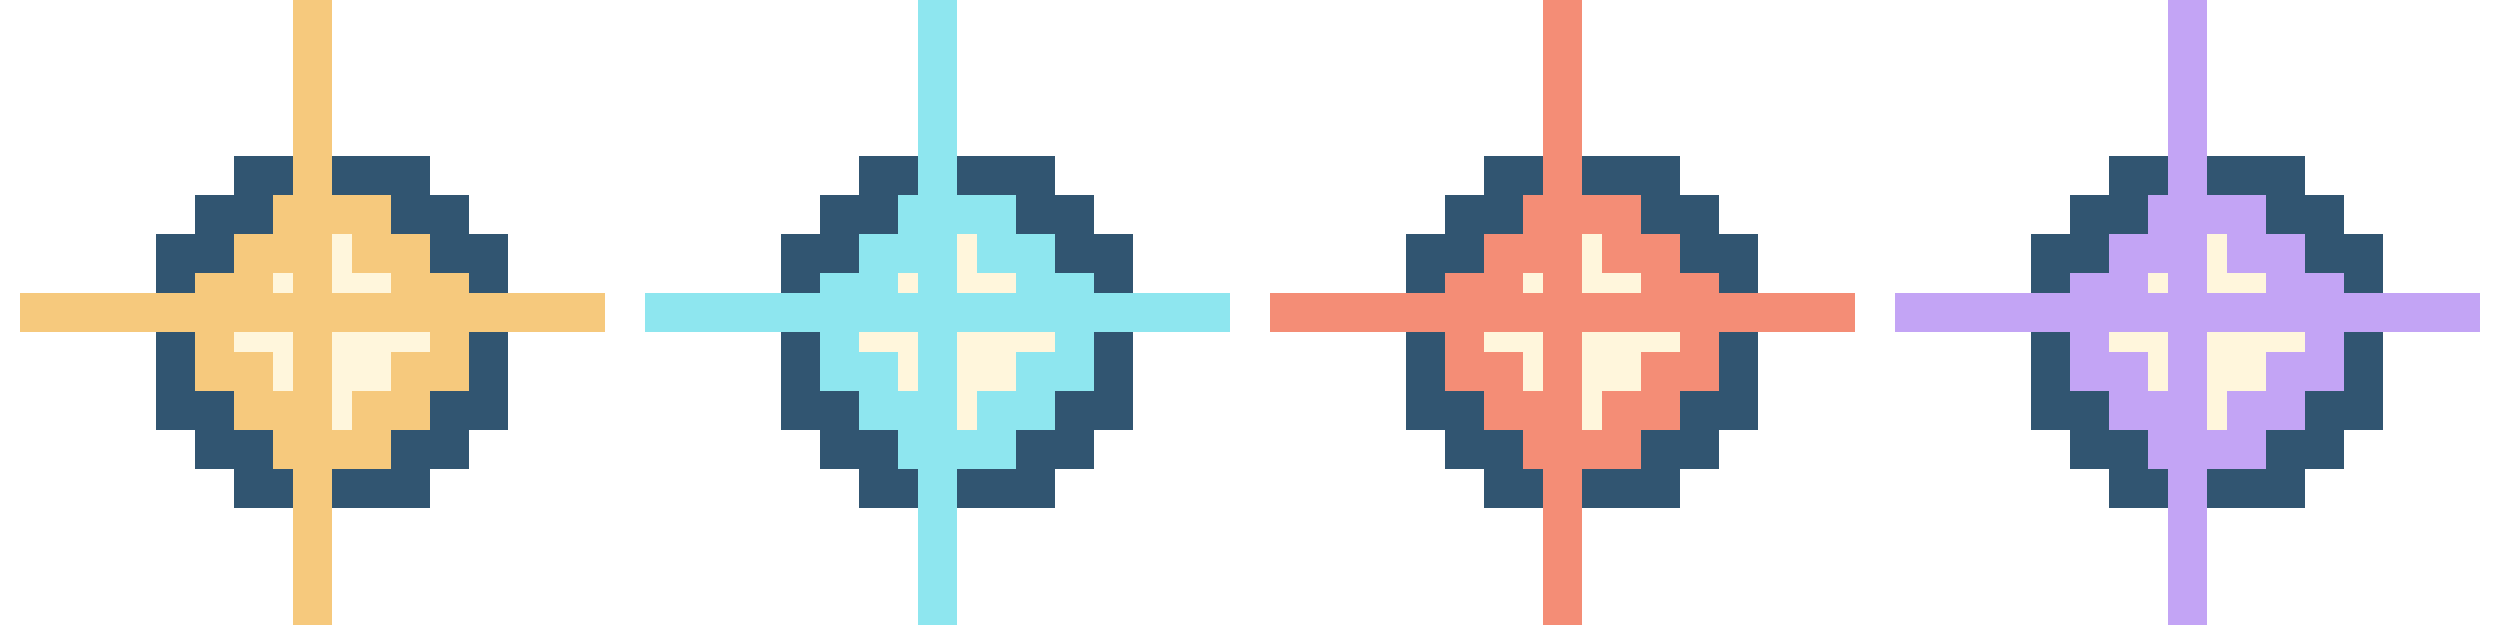
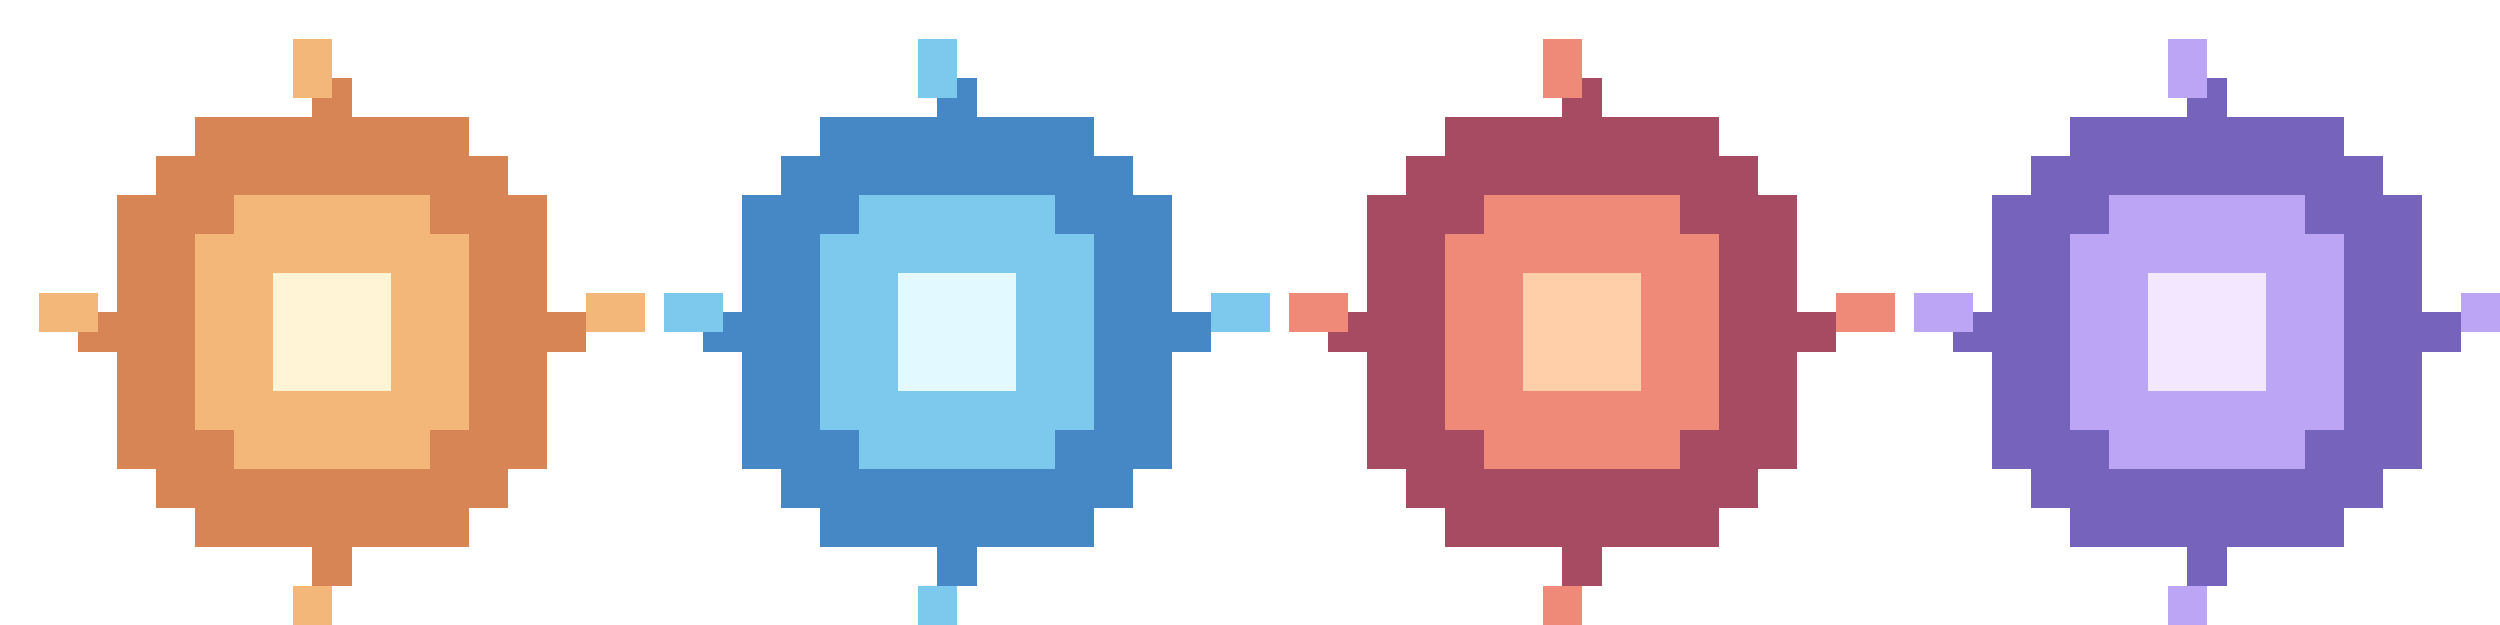
<svg xmlns="http://www.w3.org/2000/svg" width="128" height="32" viewBox="0 0 128 32" shape-rendering="crispEdges">
-   <rect x="8" y="12" width="2" height="2" fill="#315571" />
-   <rect x="8" y="14" width="2" height="2" fill="#315571" />
-   <rect x="8" y="16" width="2" height="2" fill="#315571" />
-   <rect x="8" y="18" width="2" height="2" fill="#315571" />
-   <rect x="8" y="20" width="2" height="2" fill="#315571" />
-   <rect x="10" y="10" width="2" height="2" fill="#315571" />
-   <rect x="10" y="12" width="2" height="2" fill="#315571" />
-   <rect x="10" y="14" width="2" height="2" fill="#f6c97d" />
-   <rect x="10" y="16" width="2" height="2" fill="#f6c97d" />
-   <rect x="10" y="18" width="2" height="2" fill="#f6c97d" />
-   <rect x="10" y="20" width="2" height="2" fill="#315571" />
-   <rect x="10" y="22" width="2" height="2" fill="#315571" />
-   <rect x="12" y="8" width="2" height="2" fill="#315571" />
-   <rect x="12" y="10" width="2" height="2" fill="#315571" />
-   <rect x="12" y="12" width="2" height="2" fill="#f6c97d" />
-   <rect x="12" y="14" width="2" height="2" fill="#f6c97d" />
-   <rect x="12" y="16" width="2" height="2" fill="#fff6dc" />
-   <rect x="12" y="18" width="2" height="2" fill="#f6c97d" />
-   <rect x="12" y="20" width="2" height="2" fill="#f6c97d" />
-   <rect x="12" y="22" width="2" height="2" fill="#315571" />
-   <rect x="12" y="24" width="2" height="2" fill="#315571" />
-   <rect x="14" y="8" width="2" height="2" fill="#315571" />
-   <rect x="14" y="10" width="2" height="2" fill="#f6c97d" />
-   <rect x="14" y="12" width="2" height="2" fill="#f6c97d" />
-   <rect x="14" y="14" width="2" height="2" fill="#fff6dc" />
-   <rect x="14" y="16" width="2" height="2" fill="#fff6dc" />
-   <rect x="14" y="18" width="2" height="2" fill="#fff6dc" />
-   <rect x="14" y="20" width="2" height="2" fill="#f6c97d" />
-   <rect x="14" y="22" width="2" height="2" fill="#f6c97d" />
-   <rect x="14" y="24" width="2" height="2" fill="#315571" />
-   <rect x="16" y="8" width="2" height="2" fill="#315571" />
-   <rect x="16" y="10" width="2" height="2" fill="#f6c97d" />
-   <rect x="16" y="12" width="2" height="2" fill="#fff6dc" />
-   <rect x="16" y="14" width="2" height="2" fill="#fff6dc" />
-   <rect x="16" y="16" width="2" height="2" fill="#fff6dc" />
-   <rect x="16" y="18" width="2" height="2" fill="#fff6dc" />
-   <rect x="16" y="20" width="2" height="2" fill="#fff6dc" />
-   <rect x="16" y="22" width="2" height="2" fill="#f6c97d" />
-   <rect x="16" y="24" width="2" height="2" fill="#315571" />
-   <rect x="18" y="8" width="2" height="2" fill="#315571" />
-   <rect x="18" y="10" width="2" height="2" fill="#f6c97d" />
-   <rect x="18" y="12" width="2" height="2" fill="#f6c97d" />
-   <rect x="18" y="14" width="2" height="2" fill="#fff6dc" />
-   <rect x="18" y="16" width="2" height="2" fill="#fff6dc" />
-   <rect x="18" y="18" width="2" height="2" fill="#fff6dc" />
-   <rect x="18" y="20" width="2" height="2" fill="#f6c97d" />
-   <rect x="18" y="22" width="2" height="2" fill="#f6c97d" />
-   <rect x="18" y="24" width="2" height="2" fill="#315571" />
-   <rect x="20" y="8" width="2" height="2" fill="#315571" />
-   <rect x="20" y="10" width="2" height="2" fill="#315571" />
-   <rect x="20" y="12" width="2" height="2" fill="#f6c97d" />
-   <rect x="20" y="14" width="2" height="2" fill="#f6c97d" />
-   <rect x="20" y="16" width="2" height="2" fill="#fff6dc" />
-   <rect x="20" y="18" width="2" height="2" fill="#f6c97d" />
-   <rect x="20" y="20" width="2" height="2" fill="#f6c97d" />
-   <rect x="20" y="22" width="2" height="2" fill="#315571" />
-   <rect x="20" y="24" width="2" height="2" fill="#315571" />
-   <rect x="22" y="10" width="2" height="2" fill="#315571" />
-   <rect x="22" y="12" width="2" height="2" fill="#315571" />
-   <rect x="22" y="14" width="2" height="2" fill="#f6c97d" />
-   <rect x="22" y="16" width="2" height="2" fill="#f6c97d" />
-   <rect x="22" y="18" width="2" height="2" fill="#f6c97d" />
-   <rect x="22" y="20" width="2" height="2" fill="#315571" />
-   <rect x="22" y="22" width="2" height="2" fill="#315571" />
-   <rect x="24" y="12" width="2" height="2" fill="#315571" />
-   <rect x="24" y="14" width="2" height="2" fill="#315571" />
-   <rect x="24" y="16" width="2" height="2" fill="#315571" />
-   <rect x="24" y="18" width="2" height="2" fill="#315571" />
-   <rect x="24" y="20" width="2" height="2" fill="#315571" />
-   <rect x="15" y="0" width="2" height="32" fill="#f6c97d" />
-   <rect x="1" y="15" width="30" height="2" fill="#f6c97d" />
-   <rect x="40" y="12" width="2" height="2" fill="#315571" />
-   <rect x="40" y="14" width="2" height="2" fill="#315571" />
-   <rect x="40" y="16" width="2" height="2" fill="#315571" />
-   <rect x="40" y="18" width="2" height="2" fill="#315571" />
-   <rect x="40" y="20" width="2" height="2" fill="#315571" />
-   <rect x="42" y="10" width="2" height="2" fill="#315571" />
-   <rect x="42" y="12" width="2" height="2" fill="#315571" />
-   <rect x="42" y="14" width="2" height="2" fill="#8ee6ef" />
-   <rect x="42" y="16" width="2" height="2" fill="#8ee6ef" />
-   <rect x="42" y="18" width="2" height="2" fill="#8ee6ef" />
-   <rect x="42" y="20" width="2" height="2" fill="#315571" />
-   <rect x="42" y="22" width="2" height="2" fill="#315571" />
-   <rect x="44" y="8" width="2" height="2" fill="#315571" />
-   <rect x="44" y="10" width="2" height="2" fill="#315571" />
-   <rect x="44" y="12" width="2" height="2" fill="#8ee6ef" />
-   <rect x="44" y="14" width="2" height="2" fill="#8ee6ef" />
-   <rect x="44" y="16" width="2" height="2" fill="#fff6dc" />
-   <rect x="44" y="18" width="2" height="2" fill="#8ee6ef" />
-   <rect x="44" y="20" width="2" height="2" fill="#8ee6ef" />
-   <rect x="44" y="22" width="2" height="2" fill="#315571" />
-   <rect x="44" y="24" width="2" height="2" fill="#315571" />
-   <rect x="46" y="8" width="2" height="2" fill="#315571" />
-   <rect x="46" y="10" width="2" height="2" fill="#8ee6ef" />
-   <rect x="46" y="12" width="2" height="2" fill="#8ee6ef" />
-   <rect x="46" y="14" width="2" height="2" fill="#fff6dc" />
-   <rect x="46" y="16" width="2" height="2" fill="#fff6dc" />
-   <rect x="46" y="18" width="2" height="2" fill="#fff6dc" />
-   <rect x="46" y="20" width="2" height="2" fill="#8ee6ef" />
-   <rect x="46" y="22" width="2" height="2" fill="#8ee6ef" />
-   <rect x="46" y="24" width="2" height="2" fill="#315571" />
-   <rect x="48" y="8" width="2" height="2" fill="#315571" />
-   <rect x="48" y="10" width="2" height="2" fill="#8ee6ef" />
-   <rect x="48" y="12" width="2" height="2" fill="#fff6dc" />
-   <rect x="48" y="14" width="2" height="2" fill="#fff6dc" />
-   <rect x="48" y="16" width="2" height="2" fill="#fff6dc" />
-   <rect x="48" y="18" width="2" height="2" fill="#fff6dc" />
-   <rect x="48" y="20" width="2" height="2" fill="#fff6dc" />
-   <rect x="48" y="22" width="2" height="2" fill="#8ee6ef" />
-   <rect x="48" y="24" width="2" height="2" fill="#315571" />
-   <rect x="50" y="8" width="2" height="2" fill="#315571" />
-   <rect x="50" y="10" width="2" height="2" fill="#8ee6ef" />
-   <rect x="50" y="12" width="2" height="2" fill="#8ee6ef" />
-   <rect x="50" y="14" width="2" height="2" fill="#fff6dc" />
-   <rect x="50" y="16" width="2" height="2" fill="#fff6dc" />
-   <rect x="50" y="18" width="2" height="2" fill="#fff6dc" />
-   <rect x="50" y="20" width="2" height="2" fill="#8ee6ef" />
-   <rect x="50" y="22" width="2" height="2" fill="#8ee6ef" />
-   <rect x="50" y="24" width="2" height="2" fill="#315571" />
-   <rect x="52" y="8" width="2" height="2" fill="#315571" />
-   <rect x="52" y="10" width="2" height="2" fill="#315571" />
-   <rect x="52" y="12" width="2" height="2" fill="#8ee6ef" />
-   <rect x="52" y="14" width="2" height="2" fill="#8ee6ef" />
-   <rect x="52" y="16" width="2" height="2" fill="#fff6dc" />
-   <rect x="52" y="18" width="2" height="2" fill="#8ee6ef" />
-   <rect x="52" y="20" width="2" height="2" fill="#8ee6ef" />
-   <rect x="52" y="22" width="2" height="2" fill="#315571" />
-   <rect x="52" y="24" width="2" height="2" fill="#315571" />
-   <rect x="54" y="10" width="2" height="2" fill="#315571" />
-   <rect x="54" y="12" width="2" height="2" fill="#315571" />
-   <rect x="54" y="14" width="2" height="2" fill="#8ee6ef" />
-   <rect x="54" y="16" width="2" height="2" fill="#8ee6ef" />
-   <rect x="54" y="18" width="2" height="2" fill="#8ee6ef" />
-   <rect x="54" y="20" width="2" height="2" fill="#315571" />
-   <rect x="54" y="22" width="2" height="2" fill="#315571" />
-   <rect x="56" y="12" width="2" height="2" fill="#315571" />
-   <rect x="56" y="14" width="2" height="2" fill="#315571" />
-   <rect x="56" y="16" width="2" height="2" fill="#315571" />
-   <rect x="56" y="18" width="2" height="2" fill="#315571" />
-   <rect x="56" y="20" width="2" height="2" fill="#315571" />
-   <rect x="47" y="0" width="2" height="32" fill="#8ee6ef" />
-   <rect x="33" y="15" width="30" height="2" fill="#8ee6ef" />
-   <rect x="72" y="12" width="2" height="2" fill="#315571" />
-   <rect x="72" y="14" width="2" height="2" fill="#315571" />
-   <rect x="72" y="16" width="2" height="2" fill="#315571" />
-   <rect x="72" y="18" width="2" height="2" fill="#315571" />
-   <rect x="72" y="20" width="2" height="2" fill="#315571" />
-   <rect x="74" y="10" width="2" height="2" fill="#315571" />
-   <rect x="74" y="12" width="2" height="2" fill="#315571" />
-   <rect x="74" y="14" width="2" height="2" fill="#f48d76" />
-   <rect x="74" y="16" width="2" height="2" fill="#f48d76" />
-   <rect x="74" y="18" width="2" height="2" fill="#f48d76" />
-   <rect x="74" y="20" width="2" height="2" fill="#315571" />
-   <rect x="74" y="22" width="2" height="2" fill="#315571" />
-   <rect x="76" y="8" width="2" height="2" fill="#315571" />
-   <rect x="76" y="10" width="2" height="2" fill="#315571" />
-   <rect x="76" y="12" width="2" height="2" fill="#f48d76" />
-   <rect x="76" y="14" width="2" height="2" fill="#f48d76" />
-   <rect x="76" y="16" width="2" height="2" fill="#fff6dc" />
-   <rect x="76" y="18" width="2" height="2" fill="#f48d76" />
-   <rect x="76" y="20" width="2" height="2" fill="#f48d76" />
-   <rect x="76" y="22" width="2" height="2" fill="#315571" />
-   <rect x="76" y="24" width="2" height="2" fill="#315571" />
-   <rect x="78" y="8" width="2" height="2" fill="#315571" />
-   <rect x="78" y="10" width="2" height="2" fill="#f48d76" />
-   <rect x="78" y="12" width="2" height="2" fill="#f48d76" />
-   <rect x="78" y="14" width="2" height="2" fill="#fff6dc" />
-   <rect x="78" y="16" width="2" height="2" fill="#fff6dc" />
-   <rect x="78" y="18" width="2" height="2" fill="#fff6dc" />
-   <rect x="78" y="20" width="2" height="2" fill="#f48d76" />
-   <rect x="78" y="22" width="2" height="2" fill="#f48d76" />
-   <rect x="78" y="24" width="2" height="2" fill="#315571" />
-   <rect x="80" y="8" width="2" height="2" fill="#315571" />
-   <rect x="80" y="10" width="2" height="2" fill="#f48d76" />
-   <rect x="80" y="12" width="2" height="2" fill="#fff6dc" />
-   <rect x="80" y="14" width="2" height="2" fill="#fff6dc" />
-   <rect x="80" y="16" width="2" height="2" fill="#fff6dc" />
-   <rect x="80" y="18" width="2" height="2" fill="#fff6dc" />
-   <rect x="80" y="20" width="2" height="2" fill="#fff6dc" />
-   <rect x="80" y="22" width="2" height="2" fill="#f48d76" />
-   <rect x="80" y="24" width="2" height="2" fill="#315571" />
-   <rect x="82" y="8" width="2" height="2" fill="#315571" />
-   <rect x="82" y="10" width="2" height="2" fill="#f48d76" />
-   <rect x="82" y="12" width="2" height="2" fill="#f48d76" />
-   <rect x="82" y="14" width="2" height="2" fill="#fff6dc" />
-   <rect x="82" y="16" width="2" height="2" fill="#fff6dc" />
-   <rect x="82" y="18" width="2" height="2" fill="#fff6dc" />
-   <rect x="82" y="20" width="2" height="2" fill="#f48d76" />
-   <rect x="82" y="22" width="2" height="2" fill="#f48d76" />
-   <rect x="82" y="24" width="2" height="2" fill="#315571" />
-   <rect x="84" y="8" width="2" height="2" fill="#315571" />
-   <rect x="84" y="10" width="2" height="2" fill="#315571" />
-   <rect x="84" y="12" width="2" height="2" fill="#f48d76" />
-   <rect x="84" y="14" width="2" height="2" fill="#f48d76" />
-   <rect x="84" y="16" width="2" height="2" fill="#fff6dc" />
-   <rect x="84" y="18" width="2" height="2" fill="#f48d76" />
-   <rect x="84" y="20" width="2" height="2" fill="#f48d76" />
-   <rect x="84" y="22" width="2" height="2" fill="#315571" />
-   <rect x="84" y="24" width="2" height="2" fill="#315571" />
-   <rect x="86" y="10" width="2" height="2" fill="#315571" />
-   <rect x="86" y="12" width="2" height="2" fill="#315571" />
-   <rect x="86" y="14" width="2" height="2" fill="#f48d76" />
-   <rect x="86" y="16" width="2" height="2" fill="#f48d76" />
-   <rect x="86" y="18" width="2" height="2" fill="#f48d76" />
-   <rect x="86" y="20" width="2" height="2" fill="#315571" />
-   <rect x="86" y="22" width="2" height="2" fill="#315571" />
-   <rect x="88" y="12" width="2" height="2" fill="#315571" />
-   <rect x="88" y="14" width="2" height="2" fill="#315571" />
-   <rect x="88" y="16" width="2" height="2" fill="#315571" />
-   <rect x="88" y="18" width="2" height="2" fill="#315571" />
-   <rect x="88" y="20" width="2" height="2" fill="#315571" />
-   <rect x="79" y="0" width="2" height="32" fill="#f48d76" />
-   <rect x="65" y="15" width="30" height="2" fill="#f48d76" />
-   <rect x="104" y="12" width="2" height="2" fill="#315571" />
-   <rect x="104" y="14" width="2" height="2" fill="#315571" />
-   <rect x="104" y="16" width="2" height="2" fill="#315571" />
-   <rect x="104" y="18" width="2" height="2" fill="#315571" />
-   <rect x="104" y="20" width="2" height="2" fill="#315571" />
-   <rect x="106" y="10" width="2" height="2" fill="#315571" />
-   <rect x="106" y="12" width="2" height="2" fill="#315571" />
-   <rect x="106" y="14" width="2" height="2" fill="#c3a4f5" />
-   <rect x="106" y="16" width="2" height="2" fill="#c3a4f5" />
-   <rect x="106" y="18" width="2" height="2" fill="#c3a4f5" />
-   <rect x="106" y="20" width="2" height="2" fill="#315571" />
-   <rect x="106" y="22" width="2" height="2" fill="#315571" />
-   <rect x="108" y="8" width="2" height="2" fill="#315571" />
-   <rect x="108" y="10" width="2" height="2" fill="#315571" />
-   <rect x="108" y="12" width="2" height="2" fill="#c3a4f5" />
-   <rect x="108" y="14" width="2" height="2" fill="#c3a4f5" />
-   <rect x="108" y="16" width="2" height="2" fill="#fff6dc" />
-   <rect x="108" y="18" width="2" height="2" fill="#c3a4f5" />
-   <rect x="108" y="20" width="2" height="2" fill="#c3a4f5" />
-   <rect x="108" y="22" width="2" height="2" fill="#315571" />
-   <rect x="108" y="24" width="2" height="2" fill="#315571" />
-   <rect x="110" y="8" width="2" height="2" fill="#315571" />
-   <rect x="110" y="10" width="2" height="2" fill="#c3a4f5" />
-   <rect x="110" y="12" width="2" height="2" fill="#c3a4f5" />
-   <rect x="110" y="14" width="2" height="2" fill="#fff6dc" />
-   <rect x="110" y="16" width="2" height="2" fill="#fff6dc" />
-   <rect x="110" y="18" width="2" height="2" fill="#fff6dc" />
-   <rect x="110" y="20" width="2" height="2" fill="#c3a4f5" />
-   <rect x="110" y="22" width="2" height="2" fill="#c3a4f5" />
-   <rect x="110" y="24" width="2" height="2" fill="#315571" />
-   <rect x="112" y="8" width="2" height="2" fill="#315571" />
-   <rect x="112" y="10" width="2" height="2" fill="#c3a4f5" />
-   <rect x="112" y="12" width="2" height="2" fill="#fff6dc" />
-   <rect x="112" y="14" width="2" height="2" fill="#fff6dc" />
-   <rect x="112" y="16" width="2" height="2" fill="#fff6dc" />
-   <rect x="112" y="18" width="2" height="2" fill="#fff6dc" />
-   <rect x="112" y="20" width="2" height="2" fill="#fff6dc" />
-   <rect x="112" y="22" width="2" height="2" fill="#c3a4f5" />
-   <rect x="112" y="24" width="2" height="2" fill="#315571" />
-   <rect x="114" y="8" width="2" height="2" fill="#315571" />
-   <rect x="114" y="10" width="2" height="2" fill="#c3a4f5" />
-   <rect x="114" y="12" width="2" height="2" fill="#c3a4f5" />
-   <rect x="114" y="14" width="2" height="2" fill="#fff6dc" />
-   <rect x="114" y="16" width="2" height="2" fill="#fff6dc" />
-   <rect x="114" y="18" width="2" height="2" fill="#fff6dc" />
-   <rect x="114" y="20" width="2" height="2" fill="#c3a4f5" />
-   <rect x="114" y="22" width="2" height="2" fill="#c3a4f5" />
-   <rect x="114" y="24" width="2" height="2" fill="#315571" />
-   <rect x="116" y="8" width="2" height="2" fill="#315571" />
-   <rect x="116" y="10" width="2" height="2" fill="#315571" />
-   <rect x="116" y="12" width="2" height="2" fill="#c3a4f5" />
-   <rect x="116" y="14" width="2" height="2" fill="#c3a4f5" />
-   <rect x="116" y="16" width="2" height="2" fill="#fff6dc" />
-   <rect x="116" y="18" width="2" height="2" fill="#c3a4f5" />
-   <rect x="116" y="20" width="2" height="2" fill="#c3a4f5" />
-   <rect x="116" y="22" width="2" height="2" fill="#315571" />
-   <rect x="116" y="24" width="2" height="2" fill="#315571" />
-   <rect x="118" y="10" width="2" height="2" fill="#315571" />
-   <rect x="118" y="12" width="2" height="2" fill="#315571" />
-   <rect x="118" y="14" width="2" height="2" fill="#c3a4f5" />
-   <rect x="118" y="16" width="2" height="2" fill="#c3a4f5" />
-   <rect x="118" y="18" width="2" height="2" fill="#c3a4f5" />
-   <rect x="118" y="20" width="2" height="2" fill="#315571" />
-   <rect x="118" y="22" width="2" height="2" fill="#315571" />
-   <rect x="120" y="12" width="2" height="2" fill="#315571" />
-   <rect x="120" y="14" width="2" height="2" fill="#315571" />
-   <rect x="120" y="16" width="2" height="2" fill="#315571" />
-   <rect x="120" y="18" width="2" height="2" fill="#315571" />
-   <rect x="120" y="20" width="2" height="2" fill="#315571" />
-   <rect x="111" y="0" width="2" height="32" fill="#c3a4f5" />
-   <rect x="97" y="15" width="30" height="2" fill="#c3a4f5" />
+   <rect x="16" y="4" width="2" height="2" fill="#d78554" />
+   <rect x="10" y="6" width="2" height="2" fill="#d78554" />
+   <rect x="12" y="6" width="2" height="2" fill="#d78554" />
+   <rect x="14" y="6" width="2" height="2" fill="#d78554" />
+   <rect x="16" y="6" width="2" height="2" fill="#d78554" />
+   <rect x="18" y="6" width="2" height="2" fill="#d78554" />
+   <rect x="20" y="6" width="2" height="2" fill="#d78554" />
+   <rect x="22" y="6" width="2" height="2" fill="#d78554" />
+   <rect x="8" y="8" width="2" height="2" fill="#d78554" />
+   <rect x="10" y="8" width="2" height="2" fill="#d78554" />
+   <rect x="12" y="8" width="2" height="2" fill="#d78554" />
+   <rect x="14" y="8" width="2" height="2" fill="#d78554" />
+   <rect x="16" y="8" width="2" height="2" fill="#d78554" />
+   <rect x="18" y="8" width="2" height="2" fill="#d78554" />
+   <rect x="20" y="8" width="2" height="2" fill="#d78554" />
+   <rect x="22" y="8" width="2" height="2" fill="#d78554" />
+   <rect x="24" y="8" width="2" height="2" fill="#d78554" />
+   <rect x="6" y="10" width="2" height="2" fill="#d78554" />
+   <rect x="8" y="10" width="2" height="2" fill="#d78554" />
+   <rect x="10" y="10" width="2" height="2" fill="#d78554" />
+   <rect x="12" y="10" width="2" height="2" fill="#f3b879" />
+   <rect x="14" y="10" width="2" height="2" fill="#f3b879" />
+   <rect x="16" y="10" width="2" height="2" fill="#f3b879" />
+   <rect x="18" y="10" width="2" height="2" fill="#f3b879" />
+   <rect x="20" y="10" width="2" height="2" fill="#f3b879" />
+   <rect x="22" y="10" width="2" height="2" fill="#d78554" />
+   <rect x="24" y="10" width="2" height="2" fill="#d78554" />
+   <rect x="26" y="10" width="2" height="2" fill="#d78554" />
+   <rect x="6" y="12" width="2" height="2" fill="#d78554" />
+   <rect x="8" y="12" width="2" height="2" fill="#d78554" />
+   <rect x="10" y="12" width="2" height="2" fill="#f3b879" />
+   <rect x="12" y="12" width="2" height="2" fill="#f3b879" />
+   <rect x="14" y="12" width="2" height="2" fill="#f3b879" />
+   <rect x="16" y="12" width="2" height="2" fill="#f3b879" />
+   <rect x="18" y="12" width="2" height="2" fill="#f3b879" />
+   <rect x="20" y="12" width="2" height="2" fill="#f3b879" />
+   <rect x="22" y="12" width="2" height="2" fill="#f3b879" />
+   <rect x="24" y="12" width="2" height="2" fill="#d78554" />
+   <rect x="26" y="12" width="2" height="2" fill="#d78554" />
+   <rect x="6" y="14" width="2" height="2" fill="#d78554" />
+   <rect x="8" y="14" width="2" height="2" fill="#d78554" />
+   <rect x="10" y="14" width="2" height="2" fill="#f3b879" />
+   <rect x="12" y="14" width="2" height="2" fill="#f3b879" />
+   <rect x="14" y="14" width="2" height="2" fill="#fff4d5" />
+   <rect x="16" y="14" width="2" height="2" fill="#fff4d5" />
+   <rect x="18" y="14" width="2" height="2" fill="#fff4d5" />
+   <rect x="20" y="14" width="2" height="2" fill="#f3b879" />
+   <rect x="22" y="14" width="2" height="2" fill="#f3b879" />
+   <rect x="24" y="14" width="2" height="2" fill="#d78554" />
+   <rect x="26" y="14" width="2" height="2" fill="#d78554" />
+   <rect x="4" y="16" width="2" height="2" fill="#d78554" />
+   <rect x="6" y="16" width="2" height="2" fill="#d78554" />
+   <rect x="8" y="16" width="2" height="2" fill="#d78554" />
+   <rect x="10" y="16" width="2" height="2" fill="#f3b879" />
+   <rect x="12" y="16" width="2" height="2" fill="#f3b879" />
+   <rect x="14" y="16" width="2" height="2" fill="#fff4d5" />
+   <rect x="16" y="16" width="2" height="2" fill="#fff4d5" />
+   <rect x="18" y="16" width="2" height="2" fill="#fff4d5" />
+   <rect x="20" y="16" width="2" height="2" fill="#f3b879" />
+   <rect x="22" y="16" width="2" height="2" fill="#f3b879" />
+   <rect x="24" y="16" width="2" height="2" fill="#d78554" />
+   <rect x="26" y="16" width="2" height="2" fill="#d78554" />
+   <rect x="28" y="16" width="2" height="2" fill="#d78554" />
+   <rect x="6" y="18" width="2" height="2" fill="#d78554" />
+   <rect x="8" y="18" width="2" height="2" fill="#d78554" />
+   <rect x="10" y="18" width="2" height="2" fill="#f3b879" />
+   <rect x="12" y="18" width="2" height="2" fill="#f3b879" />
+   <rect x="14" y="18" width="2" height="2" fill="#fff4d5" />
+   <rect x="16" y="18" width="2" height="2" fill="#fff4d5" />
+   <rect x="18" y="18" width="2" height="2" fill="#fff4d5" />
+   <rect x="20" y="18" width="2" height="2" fill="#f3b879" />
+   <rect x="22" y="18" width="2" height="2" fill="#f3b879" />
+   <rect x="24" y="18" width="2" height="2" fill="#d78554" />
+   <rect x="26" y="18" width="2" height="2" fill="#d78554" />
+   <rect x="6" y="20" width="2" height="2" fill="#d78554" />
+   <rect x="8" y="20" width="2" height="2" fill="#d78554" />
+   <rect x="10" y="20" width="2" height="2" fill="#f3b879" />
+   <rect x="12" y="20" width="2" height="2" fill="#f3b879" />
+   <rect x="14" y="20" width="2" height="2" fill="#f3b879" />
+   <rect x="16" y="20" width="2" height="2" fill="#f3b879" />
+   <rect x="18" y="20" width="2" height="2" fill="#f3b879" />
+   <rect x="20" y="20" width="2" height="2" fill="#f3b879" />
+   <rect x="22" y="20" width="2" height="2" fill="#f3b879" />
+   <rect x="24" y="20" width="2" height="2" fill="#d78554" />
+   <rect x="26" y="20" width="2" height="2" fill="#d78554" />
+   <rect x="6" y="22" width="2" height="2" fill="#d78554" />
+   <rect x="8" y="22" width="2" height="2" fill="#d78554" />
+   <rect x="10" y="22" width="2" height="2" fill="#d78554" />
+   <rect x="12" y="22" width="2" height="2" fill="#f3b879" />
+   <rect x="14" y="22" width="2" height="2" fill="#f3b879" />
+   <rect x="16" y="22" width="2" height="2" fill="#f3b879" />
+   <rect x="18" y="22" width="2" height="2" fill="#f3b879" />
+   <rect x="20" y="22" width="2" height="2" fill="#f3b879" />
+   <rect x="22" y="22" width="2" height="2" fill="#d78554" />
+   <rect x="24" y="22" width="2" height="2" fill="#d78554" />
+   <rect x="26" y="22" width="2" height="2" fill="#d78554" />
+   <rect x="8" y="24" width="2" height="2" fill="#d78554" />
+   <rect x="10" y="24" width="2" height="2" fill="#d78554" />
+   <rect x="12" y="24" width="2" height="2" fill="#d78554" />
+   <rect x="14" y="24" width="2" height="2" fill="#d78554" />
+   <rect x="16" y="24" width="2" height="2" fill="#d78554" />
+   <rect x="18" y="24" width="2" height="2" fill="#d78554" />
+   <rect x="20" y="24" width="2" height="2" fill="#d78554" />
+   <rect x="22" y="24" width="2" height="2" fill="#d78554" />
+   <rect x="24" y="24" width="2" height="2" fill="#d78554" />
+   <rect x="10" y="26" width="2" height="2" fill="#d78554" />
+   <rect x="12" y="26" width="2" height="2" fill="#d78554" />
+   <rect x="14" y="26" width="2" height="2" fill="#d78554" />
+   <rect x="16" y="26" width="2" height="2" fill="#d78554" />
+   <rect x="18" y="26" width="2" height="2" fill="#d78554" />
+   <rect x="20" y="26" width="2" height="2" fill="#d78554" />
+   <rect x="22" y="26" width="2" height="2" fill="#d78554" />
+   <rect x="16" y="28" width="2" height="2" fill="#d78554" />
+   <rect x="15" y="2" width="2" height="3" fill="#f3b879" />
+   <rect x="2" y="15" width="3" height="2" fill="#f3b879" />
+   <rect x="15" y="30" width="2" height="3" fill="#f3b879" />
+   <rect x="30" y="15" width="3" height="2" fill="#f3b879" />
+   <rect x="48" y="4" width="2" height="2" fill="#4688c5" />
+   <rect x="42" y="6" width="2" height="2" fill="#4688c5" />
+   <rect x="44" y="6" width="2" height="2" fill="#4688c5" />
+   <rect x="46" y="6" width="2" height="2" fill="#4688c5" />
+   <rect x="48" y="6" width="2" height="2" fill="#4688c5" />
+   <rect x="50" y="6" width="2" height="2" fill="#4688c5" />
+   <rect x="52" y="6" width="2" height="2" fill="#4688c5" />
+   <rect x="54" y="6" width="2" height="2" fill="#4688c5" />
+   <rect x="40" y="8" width="2" height="2" fill="#4688c5" />
+   <rect x="42" y="8" width="2" height="2" fill="#4688c5" />
+   <rect x="44" y="8" width="2" height="2" fill="#4688c5" />
+   <rect x="46" y="8" width="2" height="2" fill="#4688c5" />
+   <rect x="48" y="8" width="2" height="2" fill="#4688c5" />
+   <rect x="50" y="8" width="2" height="2" fill="#4688c5" />
+   <rect x="52" y="8" width="2" height="2" fill="#4688c5" />
+   <rect x="54" y="8" width="2" height="2" fill="#4688c5" />
+   <rect x="56" y="8" width="2" height="2" fill="#4688c5" />
+   <rect x="38" y="10" width="2" height="2" fill="#4688c5" />
+   <rect x="40" y="10" width="2" height="2" fill="#4688c5" />
+   <rect x="42" y="10" width="2" height="2" fill="#4688c5" />
+   <rect x="44" y="10" width="2" height="2" fill="#7dc9ee" />
+   <rect x="46" y="10" width="2" height="2" fill="#7dc9ee" />
+   <rect x="48" y="10" width="2" height="2" fill="#7dc9ee" />
+   <rect x="50" y="10" width="2" height="2" fill="#7dc9ee" />
+   <rect x="52" y="10" width="2" height="2" fill="#7dc9ee" />
+   <rect x="54" y="10" width="2" height="2" fill="#4688c5" />
+   <rect x="56" y="10" width="2" height="2" fill="#4688c5" />
+   <rect x="58" y="10" width="2" height="2" fill="#4688c5" />
+   <rect x="38" y="12" width="2" height="2" fill="#4688c5" />
+   <rect x="40" y="12" width="2" height="2" fill="#4688c5" />
+   <rect x="42" y="12" width="2" height="2" fill="#7dc9ee" />
+   <rect x="44" y="12" width="2" height="2" fill="#7dc9ee" />
+   <rect x="46" y="12" width="2" height="2" fill="#7dc9ee" />
+   <rect x="48" y="12" width="2" height="2" fill="#7dc9ee" />
+   <rect x="50" y="12" width="2" height="2" fill="#7dc9ee" />
+   <rect x="52" y="12" width="2" height="2" fill="#7dc9ee" />
+   <rect x="54" y="12" width="2" height="2" fill="#7dc9ee" />
+   <rect x="56" y="12" width="2" height="2" fill="#4688c5" />
+   <rect x="58" y="12" width="2" height="2" fill="#4688c5" />
+   <rect x="38" y="14" width="2" height="2" fill="#4688c5" />
+   <rect x="40" y="14" width="2" height="2" fill="#4688c5" />
+   <rect x="42" y="14" width="2" height="2" fill="#7dc9ee" />
+   <rect x="44" y="14" width="2" height="2" fill="#7dc9ee" />
+   <rect x="46" y="14" width="2" height="2" fill="#e2f9ff" />
+   <rect x="48" y="14" width="2" height="2" fill="#e2f9ff" />
+   <rect x="50" y="14" width="2" height="2" fill="#e2f9ff" />
+   <rect x="52" y="14" width="2" height="2" fill="#7dc9ee" />
+   <rect x="54" y="14" width="2" height="2" fill="#7dc9ee" />
+   <rect x="56" y="14" width="2" height="2" fill="#4688c5" />
+   <rect x="58" y="14" width="2" height="2" fill="#4688c5" />
+   <rect x="36" y="16" width="2" height="2" fill="#4688c5" />
+   <rect x="38" y="16" width="2" height="2" fill="#4688c5" />
+   <rect x="40" y="16" width="2" height="2" fill="#4688c5" />
+   <rect x="42" y="16" width="2" height="2" fill="#7dc9ee" />
+   <rect x="44" y="16" width="2" height="2" fill="#7dc9ee" />
+   <rect x="46" y="16" width="2" height="2" fill="#e2f9ff" />
+   <rect x="48" y="16" width="2" height="2" fill="#e2f9ff" />
+   <rect x="50" y="16" width="2" height="2" fill="#e2f9ff" />
+   <rect x="52" y="16" width="2" height="2" fill="#7dc9ee" />
+   <rect x="54" y="16" width="2" height="2" fill="#7dc9ee" />
+   <rect x="56" y="16" width="2" height="2" fill="#4688c5" />
+   <rect x="58" y="16" width="2" height="2" fill="#4688c5" />
+   <rect x="60" y="16" width="2" height="2" fill="#4688c5" />
+   <rect x="38" y="18" width="2" height="2" fill="#4688c5" />
+   <rect x="40" y="18" width="2" height="2" fill="#4688c5" />
+   <rect x="42" y="18" width="2" height="2" fill="#7dc9ee" />
+   <rect x="44" y="18" width="2" height="2" fill="#7dc9ee" />
+   <rect x="46" y="18" width="2" height="2" fill="#e2f9ff" />
+   <rect x="48" y="18" width="2" height="2" fill="#e2f9ff" />
+   <rect x="50" y="18" width="2" height="2" fill="#e2f9ff" />
+   <rect x="52" y="18" width="2" height="2" fill="#7dc9ee" />
+   <rect x="54" y="18" width="2" height="2" fill="#7dc9ee" />
+   <rect x="56" y="18" width="2" height="2" fill="#4688c5" />
+   <rect x="58" y="18" width="2" height="2" fill="#4688c5" />
+   <rect x="38" y="20" width="2" height="2" fill="#4688c5" />
+   <rect x="40" y="20" width="2" height="2" fill="#4688c5" />
+   <rect x="42" y="20" width="2" height="2" fill="#7dc9ee" />
+   <rect x="44" y="20" width="2" height="2" fill="#7dc9ee" />
+   <rect x="46" y="20" width="2" height="2" fill="#7dc9ee" />
+   <rect x="48" y="20" width="2" height="2" fill="#7dc9ee" />
+   <rect x="50" y="20" width="2" height="2" fill="#7dc9ee" />
+   <rect x="52" y="20" width="2" height="2" fill="#7dc9ee" />
+   <rect x="54" y="20" width="2" height="2" fill="#7dc9ee" />
+   <rect x="56" y="20" width="2" height="2" fill="#4688c5" />
+   <rect x="58" y="20" width="2" height="2" fill="#4688c5" />
+   <rect x="38" y="22" width="2" height="2" fill="#4688c5" />
+   <rect x="40" y="22" width="2" height="2" fill="#4688c5" />
+   <rect x="42" y="22" width="2" height="2" fill="#4688c5" />
+   <rect x="44" y="22" width="2" height="2" fill="#7dc9ee" />
+   <rect x="46" y="22" width="2" height="2" fill="#7dc9ee" />
+   <rect x="48" y="22" width="2" height="2" fill="#7dc9ee" />
+   <rect x="50" y="22" width="2" height="2" fill="#7dc9ee" />
+   <rect x="52" y="22" width="2" height="2" fill="#7dc9ee" />
+   <rect x="54" y="22" width="2" height="2" fill="#4688c5" />
+   <rect x="56" y="22" width="2" height="2" fill="#4688c5" />
+   <rect x="58" y="22" width="2" height="2" fill="#4688c5" />
+   <rect x="40" y="24" width="2" height="2" fill="#4688c5" />
+   <rect x="42" y="24" width="2" height="2" fill="#4688c5" />
+   <rect x="44" y="24" width="2" height="2" fill="#4688c5" />
+   <rect x="46" y="24" width="2" height="2" fill="#4688c5" />
+   <rect x="48" y="24" width="2" height="2" fill="#4688c5" />
+   <rect x="50" y="24" width="2" height="2" fill="#4688c5" />
+   <rect x="52" y="24" width="2" height="2" fill="#4688c5" />
+   <rect x="54" y="24" width="2" height="2" fill="#4688c5" />
+   <rect x="56" y="24" width="2" height="2" fill="#4688c5" />
+   <rect x="42" y="26" width="2" height="2" fill="#4688c5" />
+   <rect x="44" y="26" width="2" height="2" fill="#4688c5" />
+   <rect x="46" y="26" width="2" height="2" fill="#4688c5" />
+   <rect x="48" y="26" width="2" height="2" fill="#4688c5" />
+   <rect x="50" y="26" width="2" height="2" fill="#4688c5" />
+   <rect x="52" y="26" width="2" height="2" fill="#4688c5" />
+   <rect x="54" y="26" width="2" height="2" fill="#4688c5" />
+   <rect x="48" y="28" width="2" height="2" fill="#4688c5" />
+   <rect x="47" y="2" width="2" height="3" fill="#7dc9ee" />
+   <rect x="34" y="15" width="3" height="2" fill="#7dc9ee" />
+   <rect x="47" y="30" width="2" height="3" fill="#7dc9ee" />
+   <rect x="62" y="15" width="3" height="2" fill="#7dc9ee" />
+   <rect x="80" y="4" width="2" height="2" fill="#a64b62" />
+   <rect x="74" y="6" width="2" height="2" fill="#a64b62" />
+   <rect x="76" y="6" width="2" height="2" fill="#a64b62" />
+   <rect x="78" y="6" width="2" height="2" fill="#a64b62" />
+   <rect x="80" y="6" width="2" height="2" fill="#a64b62" />
+   <rect x="82" y="6" width="2" height="2" fill="#a64b62" />
+   <rect x="84" y="6" width="2" height="2" fill="#a64b62" />
+   <rect x="86" y="6" width="2" height="2" fill="#a64b62" />
+   <rect x="72" y="8" width="2" height="2" fill="#a64b62" />
+   <rect x="74" y="8" width="2" height="2" fill="#a64b62" />
+   <rect x="76" y="8" width="2" height="2" fill="#a64b62" />
+   <rect x="78" y="8" width="2" height="2" fill="#a64b62" />
+   <rect x="80" y="8" width="2" height="2" fill="#a64b62" />
+   <rect x="82" y="8" width="2" height="2" fill="#a64b62" />
+   <rect x="84" y="8" width="2" height="2" fill="#a64b62" />
+   <rect x="86" y="8" width="2" height="2" fill="#a64b62" />
+   <rect x="88" y="8" width="2" height="2" fill="#a64b62" />
+   <rect x="70" y="10" width="2" height="2" fill="#a64b62" />
+   <rect x="72" y="10" width="2" height="2" fill="#a64b62" />
+   <rect x="74" y="10" width="2" height="2" fill="#a64b62" />
+   <rect x="76" y="10" width="2" height="2" fill="#ee8a77" />
+   <rect x="78" y="10" width="2" height="2" fill="#ee8a77" />
+   <rect x="80" y="10" width="2" height="2" fill="#ee8a77" />
+   <rect x="82" y="10" width="2" height="2" fill="#ee8a77" />
+   <rect x="84" y="10" width="2" height="2" fill="#ee8a77" />
+   <rect x="86" y="10" width="2" height="2" fill="#a64b62" />
+   <rect x="88" y="10" width="2" height="2" fill="#a64b62" />
+   <rect x="90" y="10" width="2" height="2" fill="#a64b62" />
+   <rect x="70" y="12" width="2" height="2" fill="#a64b62" />
+   <rect x="72" y="12" width="2" height="2" fill="#a64b62" />
+   <rect x="74" y="12" width="2" height="2" fill="#ee8a77" />
+   <rect x="76" y="12" width="2" height="2" fill="#ee8a77" />
+   <rect x="78" y="12" width="2" height="2" fill="#ee8a77" />
+   <rect x="80" y="12" width="2" height="2" fill="#ee8a77" />
+   <rect x="82" y="12" width="2" height="2" fill="#ee8a77" />
+   <rect x="84" y="12" width="2" height="2" fill="#ee8a77" />
+   <rect x="86" y="12" width="2" height="2" fill="#ee8a77" />
+   <rect x="88" y="12" width="2" height="2" fill="#a64b62" />
+   <rect x="90" y="12" width="2" height="2" fill="#a64b62" />
+   <rect x="70" y="14" width="2" height="2" fill="#a64b62" />
+   <rect x="72" y="14" width="2" height="2" fill="#a64b62" />
+   <rect x="74" y="14" width="2" height="2" fill="#ee8a77" />
+   <rect x="76" y="14" width="2" height="2" fill="#ee8a77" />
+   <rect x="78" y="14" width="2" height="2" fill="#ffcfaa" />
+   <rect x="80" y="14" width="2" height="2" fill="#ffcfaa" />
+   <rect x="82" y="14" width="2" height="2" fill="#ffcfaa" />
+   <rect x="84" y="14" width="2" height="2" fill="#ee8a77" />
+   <rect x="86" y="14" width="2" height="2" fill="#ee8a77" />
+   <rect x="88" y="14" width="2" height="2" fill="#a64b62" />
+   <rect x="90" y="14" width="2" height="2" fill="#a64b62" />
+   <rect x="68" y="16" width="2" height="2" fill="#a64b62" />
+   <rect x="70" y="16" width="2" height="2" fill="#a64b62" />
+   <rect x="72" y="16" width="2" height="2" fill="#a64b62" />
+   <rect x="74" y="16" width="2" height="2" fill="#ee8a77" />
+   <rect x="76" y="16" width="2" height="2" fill="#ee8a77" />
+   <rect x="78" y="16" width="2" height="2" fill="#ffcfaa" />
+   <rect x="80" y="16" width="2" height="2" fill="#ffcfaa" />
+   <rect x="82" y="16" width="2" height="2" fill="#ffcfaa" />
+   <rect x="84" y="16" width="2" height="2" fill="#ee8a77" />
+   <rect x="86" y="16" width="2" height="2" fill="#ee8a77" />
+   <rect x="88" y="16" width="2" height="2" fill="#a64b62" />
+   <rect x="90" y="16" width="2" height="2" fill="#a64b62" />
+   <rect x="92" y="16" width="2" height="2" fill="#a64b62" />
+   <rect x="70" y="18" width="2" height="2" fill="#a64b62" />
+   <rect x="72" y="18" width="2" height="2" fill="#a64b62" />
+   <rect x="74" y="18" width="2" height="2" fill="#ee8a77" />
+   <rect x="76" y="18" width="2" height="2" fill="#ee8a77" />
+   <rect x="78" y="18" width="2" height="2" fill="#ffcfaa" />
+   <rect x="80" y="18" width="2" height="2" fill="#ffcfaa" />
+   <rect x="82" y="18" width="2" height="2" fill="#ffcfaa" />
+   <rect x="84" y="18" width="2" height="2" fill="#ee8a77" />
+   <rect x="86" y="18" width="2" height="2" fill="#ee8a77" />
+   <rect x="88" y="18" width="2" height="2" fill="#a64b62" />
+   <rect x="90" y="18" width="2" height="2" fill="#a64b62" />
+   <rect x="70" y="20" width="2" height="2" fill="#a64b62" />
+   <rect x="72" y="20" width="2" height="2" fill="#a64b62" />
+   <rect x="74" y="20" width="2" height="2" fill="#ee8a77" />
+   <rect x="76" y="20" width="2" height="2" fill="#ee8a77" />
+   <rect x="78" y="20" width="2" height="2" fill="#ee8a77" />
+   <rect x="80" y="20" width="2" height="2" fill="#ee8a77" />
+   <rect x="82" y="20" width="2" height="2" fill="#ee8a77" />
+   <rect x="84" y="20" width="2" height="2" fill="#ee8a77" />
+   <rect x="86" y="20" width="2" height="2" fill="#ee8a77" />
+   <rect x="88" y="20" width="2" height="2" fill="#a64b62" />
+   <rect x="90" y="20" width="2" height="2" fill="#a64b62" />
+   <rect x="70" y="22" width="2" height="2" fill="#a64b62" />
+   <rect x="72" y="22" width="2" height="2" fill="#a64b62" />
+   <rect x="74" y="22" width="2" height="2" fill="#a64b62" />
+   <rect x="76" y="22" width="2" height="2" fill="#ee8a77" />
+   <rect x="78" y="22" width="2" height="2" fill="#ee8a77" />
+   <rect x="80" y="22" width="2" height="2" fill="#ee8a77" />
+   <rect x="82" y="22" width="2" height="2" fill="#ee8a77" />
+   <rect x="84" y="22" width="2" height="2" fill="#ee8a77" />
+   <rect x="86" y="22" width="2" height="2" fill="#a64b62" />
+   <rect x="88" y="22" width="2" height="2" fill="#a64b62" />
+   <rect x="90" y="22" width="2" height="2" fill="#a64b62" />
+   <rect x="72" y="24" width="2" height="2" fill="#a64b62" />
+   <rect x="74" y="24" width="2" height="2" fill="#a64b62" />
+   <rect x="76" y="24" width="2" height="2" fill="#a64b62" />
+   <rect x="78" y="24" width="2" height="2" fill="#a64b62" />
+   <rect x="80" y="24" width="2" height="2" fill="#a64b62" />
+   <rect x="82" y="24" width="2" height="2" fill="#a64b62" />
+   <rect x="84" y="24" width="2" height="2" fill="#a64b62" />
+   <rect x="86" y="24" width="2" height="2" fill="#a64b62" />
+   <rect x="88" y="24" width="2" height="2" fill="#a64b62" />
+   <rect x="74" y="26" width="2" height="2" fill="#a64b62" />
+   <rect x="76" y="26" width="2" height="2" fill="#a64b62" />
+   <rect x="78" y="26" width="2" height="2" fill="#a64b62" />
+   <rect x="80" y="26" width="2" height="2" fill="#a64b62" />
+   <rect x="82" y="26" width="2" height="2" fill="#a64b62" />
+   <rect x="84" y="26" width="2" height="2" fill="#a64b62" />
+   <rect x="86" y="26" width="2" height="2" fill="#a64b62" />
+   <rect x="80" y="28" width="2" height="2" fill="#a64b62" />
+   <rect x="79" y="2" width="2" height="3" fill="#ee8a77" />
+   <rect x="66" y="15" width="3" height="2" fill="#ee8a77" />
+   <rect x="79" y="30" width="2" height="3" fill="#ee8a77" />
+   <rect x="94" y="15" width="3" height="2" fill="#ee8a77" />
+   <rect x="112" y="4" width="2" height="2" fill="#7664bc" />
+   <rect x="106" y="6" width="2" height="2" fill="#7664bc" />
+   <rect x="108" y="6" width="2" height="2" fill="#7664bc" />
+   <rect x="110" y="6" width="2" height="2" fill="#7664bc" />
+   <rect x="112" y="6" width="2" height="2" fill="#7664bc" />
+   <rect x="114" y="6" width="2" height="2" fill="#7664bc" />
+   <rect x="116" y="6" width="2" height="2" fill="#7664bc" />
+   <rect x="118" y="6" width="2" height="2" fill="#7664bc" />
+   <rect x="104" y="8" width="2" height="2" fill="#7664bc" />
+   <rect x="106" y="8" width="2" height="2" fill="#7664bc" />
+   <rect x="108" y="8" width="2" height="2" fill="#7664bc" />
+   <rect x="110" y="8" width="2" height="2" fill="#7664bc" />
+   <rect x="112" y="8" width="2" height="2" fill="#7664bc" />
+   <rect x="114" y="8" width="2" height="2" fill="#7664bc" />
+   <rect x="116" y="8" width="2" height="2" fill="#7664bc" />
+   <rect x="118" y="8" width="2" height="2" fill="#7664bc" />
+   <rect x="120" y="8" width="2" height="2" fill="#7664bc" />
+   <rect x="102" y="10" width="2" height="2" fill="#7664bc" />
+   <rect x="104" y="10" width="2" height="2" fill="#7664bc" />
+   <rect x="106" y="10" width="2" height="2" fill="#7664bc" />
+   <rect x="108" y="10" width="2" height="2" fill="#bca5f4" />
+   <rect x="110" y="10" width="2" height="2" fill="#bca5f4" />
+   <rect x="112" y="10" width="2" height="2" fill="#bca5f4" />
+   <rect x="114" y="10" width="2" height="2" fill="#bca5f4" />
+   <rect x="116" y="10" width="2" height="2" fill="#bca5f4" />
+   <rect x="118" y="10" width="2" height="2" fill="#7664bc" />
+   <rect x="120" y="10" width="2" height="2" fill="#7664bc" />
+   <rect x="122" y="10" width="2" height="2" fill="#7664bc" />
+   <rect x="102" y="12" width="2" height="2" fill="#7664bc" />
+   <rect x="104" y="12" width="2" height="2" fill="#7664bc" />
+   <rect x="106" y="12" width="2" height="2" fill="#bca5f4" />
+   <rect x="108" y="12" width="2" height="2" fill="#bca5f4" />
+   <rect x="110" y="12" width="2" height="2" fill="#bca5f4" />
+   <rect x="112" y="12" width="2" height="2" fill="#bca5f4" />
+   <rect x="114" y="12" width="2" height="2" fill="#bca5f4" />
+   <rect x="116" y="12" width="2" height="2" fill="#bca5f4" />
+   <rect x="118" y="12" width="2" height="2" fill="#bca5f4" />
+   <rect x="120" y="12" width="2" height="2" fill="#7664bc" />
+   <rect x="122" y="12" width="2" height="2" fill="#7664bc" />
+   <rect x="102" y="14" width="2" height="2" fill="#7664bc" />
+   <rect x="104" y="14" width="2" height="2" fill="#7664bc" />
+   <rect x="106" y="14" width="2" height="2" fill="#bca5f4" />
+   <rect x="108" y="14" width="2" height="2" fill="#bca5f4" />
+   <rect x="110" y="14" width="2" height="2" fill="#f3e7ff" />
+   <rect x="112" y="14" width="2" height="2" fill="#f3e7ff" />
+   <rect x="114" y="14" width="2" height="2" fill="#f3e7ff" />
+   <rect x="116" y="14" width="2" height="2" fill="#bca5f4" />
+   <rect x="118" y="14" width="2" height="2" fill="#bca5f4" />
+   <rect x="120" y="14" width="2" height="2" fill="#7664bc" />
+   <rect x="122" y="14" width="2" height="2" fill="#7664bc" />
+   <rect x="100" y="16" width="2" height="2" fill="#7664bc" />
+   <rect x="102" y="16" width="2" height="2" fill="#7664bc" />
+   <rect x="104" y="16" width="2" height="2" fill="#7664bc" />
+   <rect x="106" y="16" width="2" height="2" fill="#bca5f4" />
+   <rect x="108" y="16" width="2" height="2" fill="#bca5f4" />
+   <rect x="110" y="16" width="2" height="2" fill="#f3e7ff" />
+   <rect x="112" y="16" width="2" height="2" fill="#f3e7ff" />
+   <rect x="114" y="16" width="2" height="2" fill="#f3e7ff" />
+   <rect x="116" y="16" width="2" height="2" fill="#bca5f4" />
+   <rect x="118" y="16" width="2" height="2" fill="#bca5f4" />
+   <rect x="120" y="16" width="2" height="2" fill="#7664bc" />
+   <rect x="122" y="16" width="2" height="2" fill="#7664bc" />
+   <rect x="124" y="16" width="2" height="2" fill="#7664bc" />
+   <rect x="102" y="18" width="2" height="2" fill="#7664bc" />
+   <rect x="104" y="18" width="2" height="2" fill="#7664bc" />
+   <rect x="106" y="18" width="2" height="2" fill="#bca5f4" />
+   <rect x="108" y="18" width="2" height="2" fill="#bca5f4" />
+   <rect x="110" y="18" width="2" height="2" fill="#f3e7ff" />
+   <rect x="112" y="18" width="2" height="2" fill="#f3e7ff" />
+   <rect x="114" y="18" width="2" height="2" fill="#f3e7ff" />
+   <rect x="116" y="18" width="2" height="2" fill="#bca5f4" />
+   <rect x="118" y="18" width="2" height="2" fill="#bca5f4" />
+   <rect x="120" y="18" width="2" height="2" fill="#7664bc" />
+   <rect x="122" y="18" width="2" height="2" fill="#7664bc" />
+   <rect x="102" y="20" width="2" height="2" fill="#7664bc" />
+   <rect x="104" y="20" width="2" height="2" fill="#7664bc" />
+   <rect x="106" y="20" width="2" height="2" fill="#bca5f4" />
+   <rect x="108" y="20" width="2" height="2" fill="#bca5f4" />
+   <rect x="110" y="20" width="2" height="2" fill="#bca5f4" />
+   <rect x="112" y="20" width="2" height="2" fill="#bca5f4" />
+   <rect x="114" y="20" width="2" height="2" fill="#bca5f4" />
+   <rect x="116" y="20" width="2" height="2" fill="#bca5f4" />
+   <rect x="118" y="20" width="2" height="2" fill="#bca5f4" />
+   <rect x="120" y="20" width="2" height="2" fill="#7664bc" />
+   <rect x="122" y="20" width="2" height="2" fill="#7664bc" />
+   <rect x="102" y="22" width="2" height="2" fill="#7664bc" />
+   <rect x="104" y="22" width="2" height="2" fill="#7664bc" />
+   <rect x="106" y="22" width="2" height="2" fill="#7664bc" />
+   <rect x="108" y="22" width="2" height="2" fill="#bca5f4" />
+   <rect x="110" y="22" width="2" height="2" fill="#bca5f4" />
+   <rect x="112" y="22" width="2" height="2" fill="#bca5f4" />
+   <rect x="114" y="22" width="2" height="2" fill="#bca5f4" />
+   <rect x="116" y="22" width="2" height="2" fill="#bca5f4" />
+   <rect x="118" y="22" width="2" height="2" fill="#7664bc" />
+   <rect x="120" y="22" width="2" height="2" fill="#7664bc" />
+   <rect x="122" y="22" width="2" height="2" fill="#7664bc" />
+   <rect x="104" y="24" width="2" height="2" fill="#7664bc" />
+   <rect x="106" y="24" width="2" height="2" fill="#7664bc" />
+   <rect x="108" y="24" width="2" height="2" fill="#7664bc" />
+   <rect x="110" y="24" width="2" height="2" fill="#7664bc" />
+   <rect x="112" y="24" width="2" height="2" fill="#7664bc" />
+   <rect x="114" y="24" width="2" height="2" fill="#7664bc" />
+   <rect x="116" y="24" width="2" height="2" fill="#7664bc" />
+   <rect x="118" y="24" width="2" height="2" fill="#7664bc" />
+   <rect x="120" y="24" width="2" height="2" fill="#7664bc" />
+   <rect x="106" y="26" width="2" height="2" fill="#7664bc" />
+   <rect x="108" y="26" width="2" height="2" fill="#7664bc" />
+   <rect x="110" y="26" width="2" height="2" fill="#7664bc" />
+   <rect x="112" y="26" width="2" height="2" fill="#7664bc" />
+   <rect x="114" y="26" width="2" height="2" fill="#7664bc" />
+   <rect x="116" y="26" width="2" height="2" fill="#7664bc" />
+   <rect x="118" y="26" width="2" height="2" fill="#7664bc" />
+   <rect x="112" y="28" width="2" height="2" fill="#7664bc" />
+   <rect x="111" y="2" width="2" height="3" fill="#bca5f4" />
+   <rect x="98" y="15" width="3" height="2" fill="#bca5f4" />
+   <rect x="111" y="30" width="2" height="3" fill="#bca5f4" />
+   <rect x="126" y="15" width="3" height="2" fill="#bca5f4" />
</svg>
